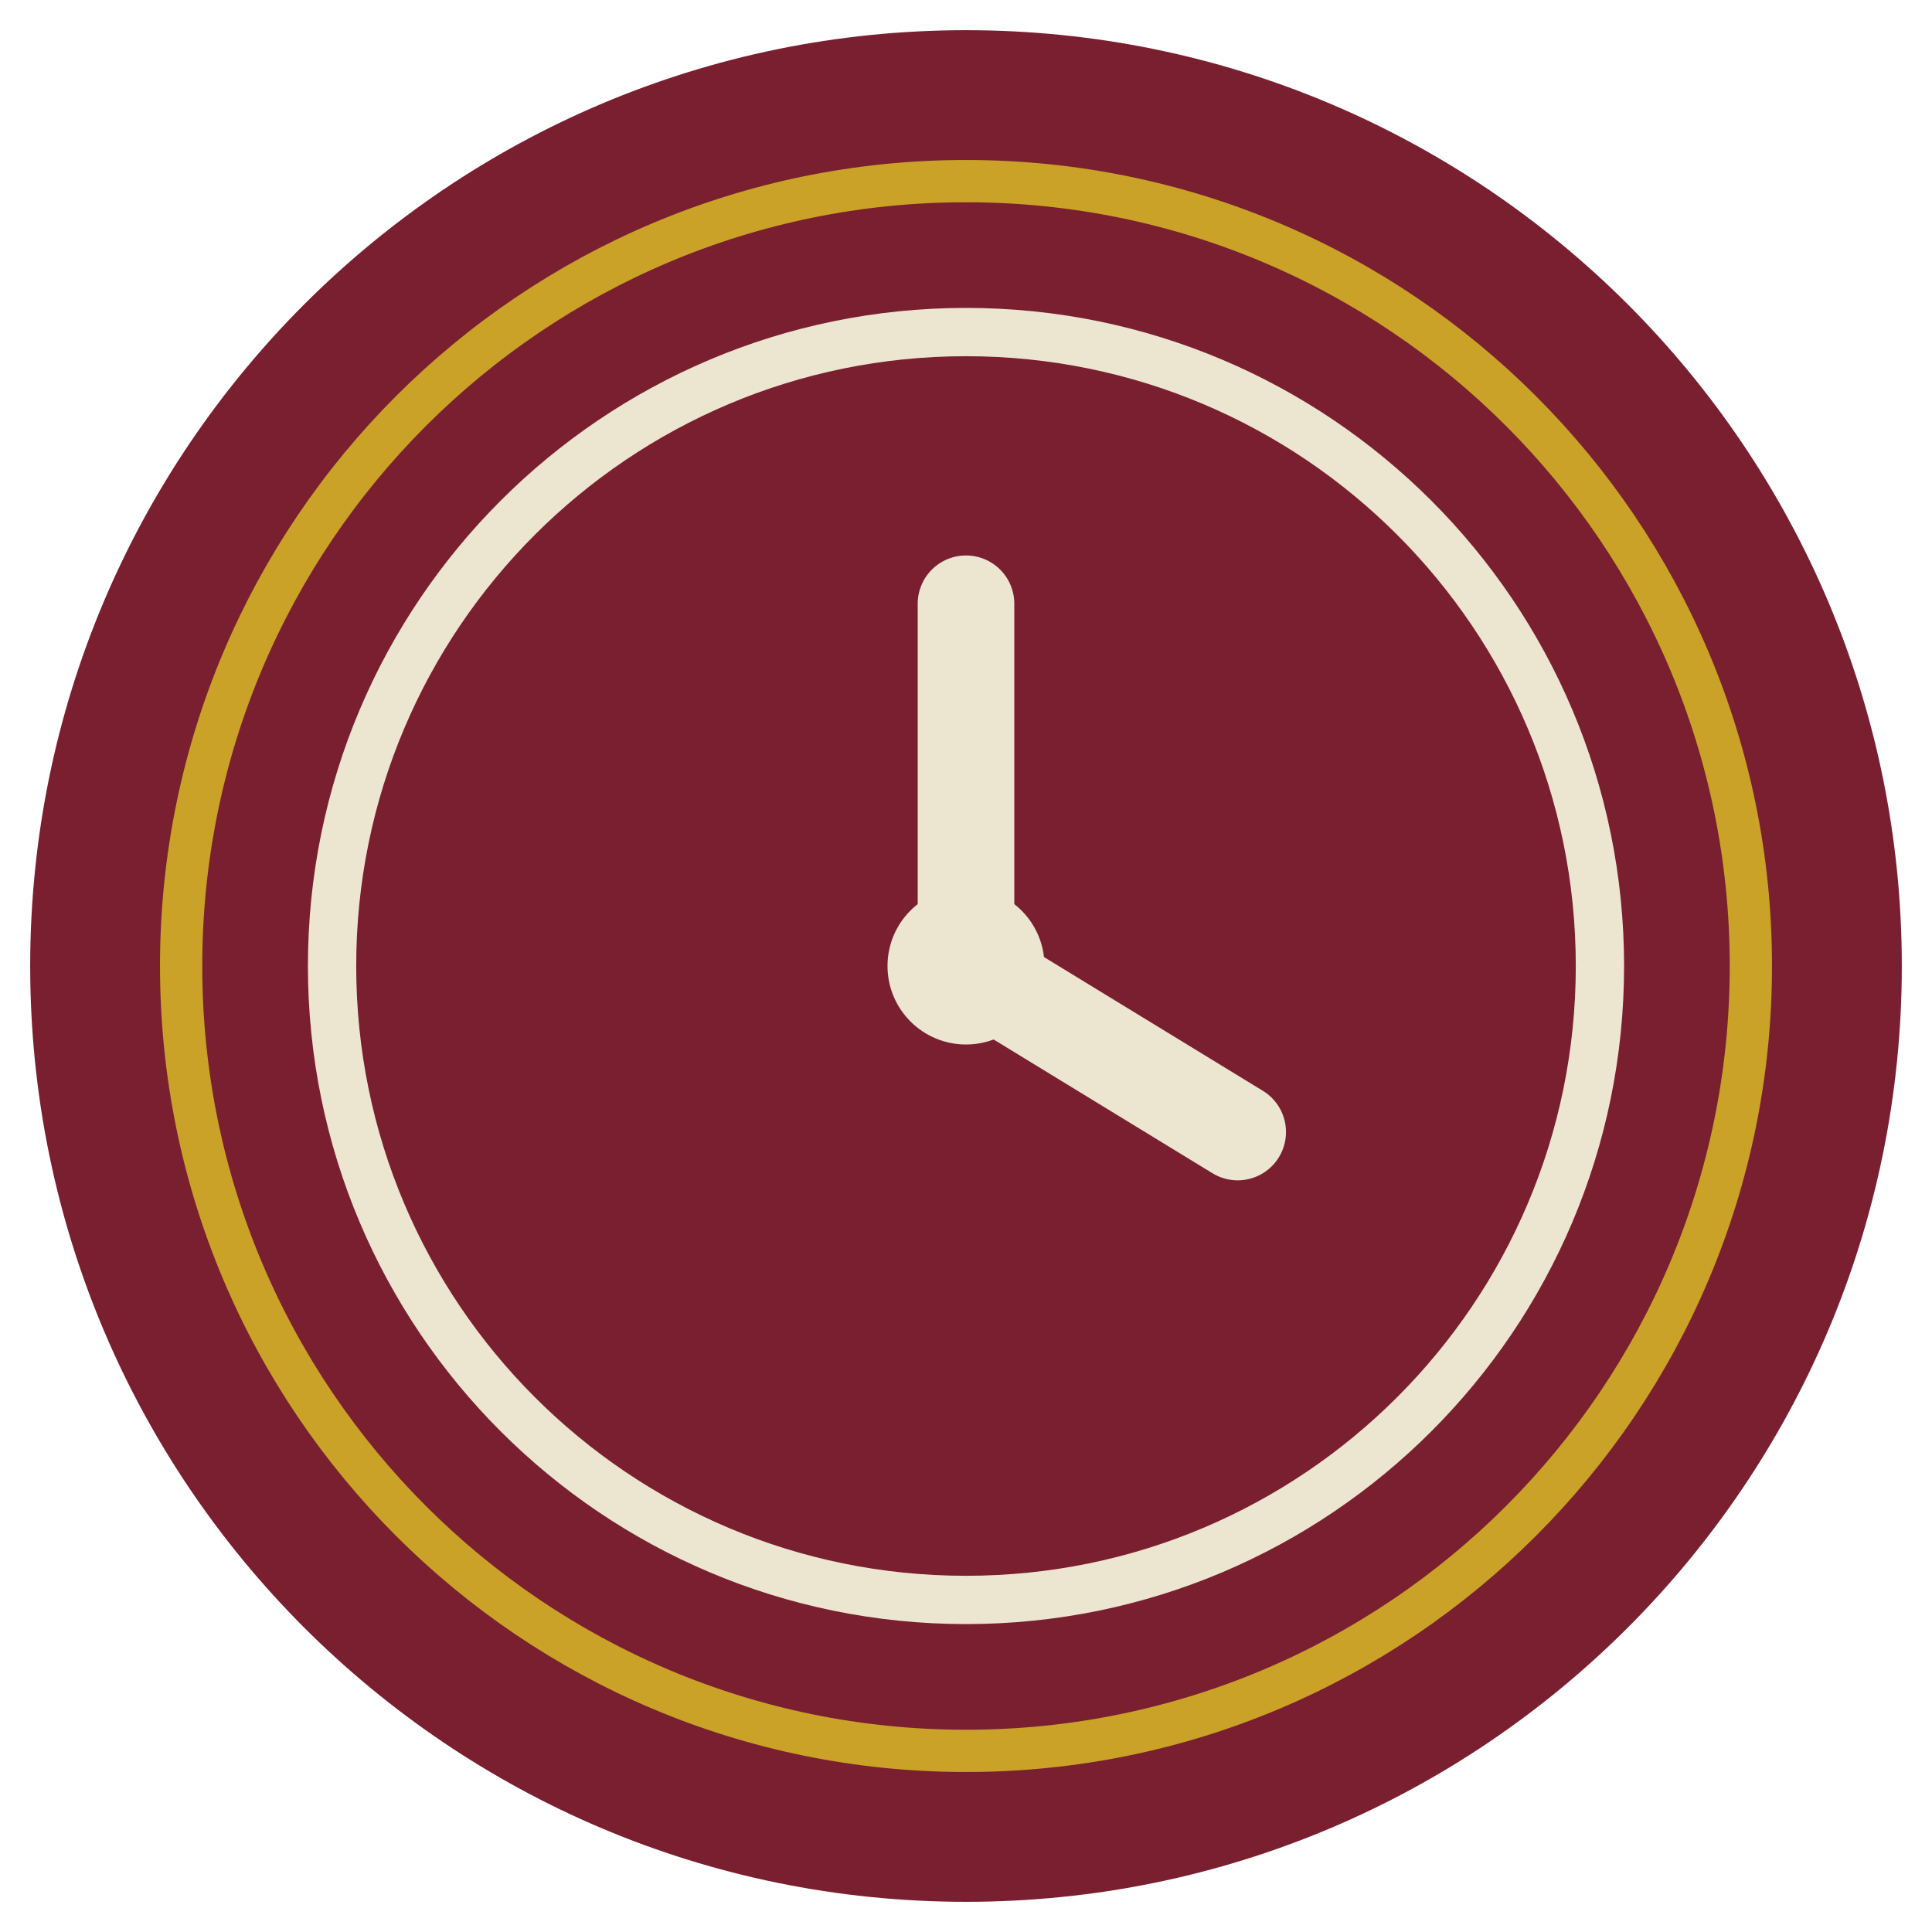
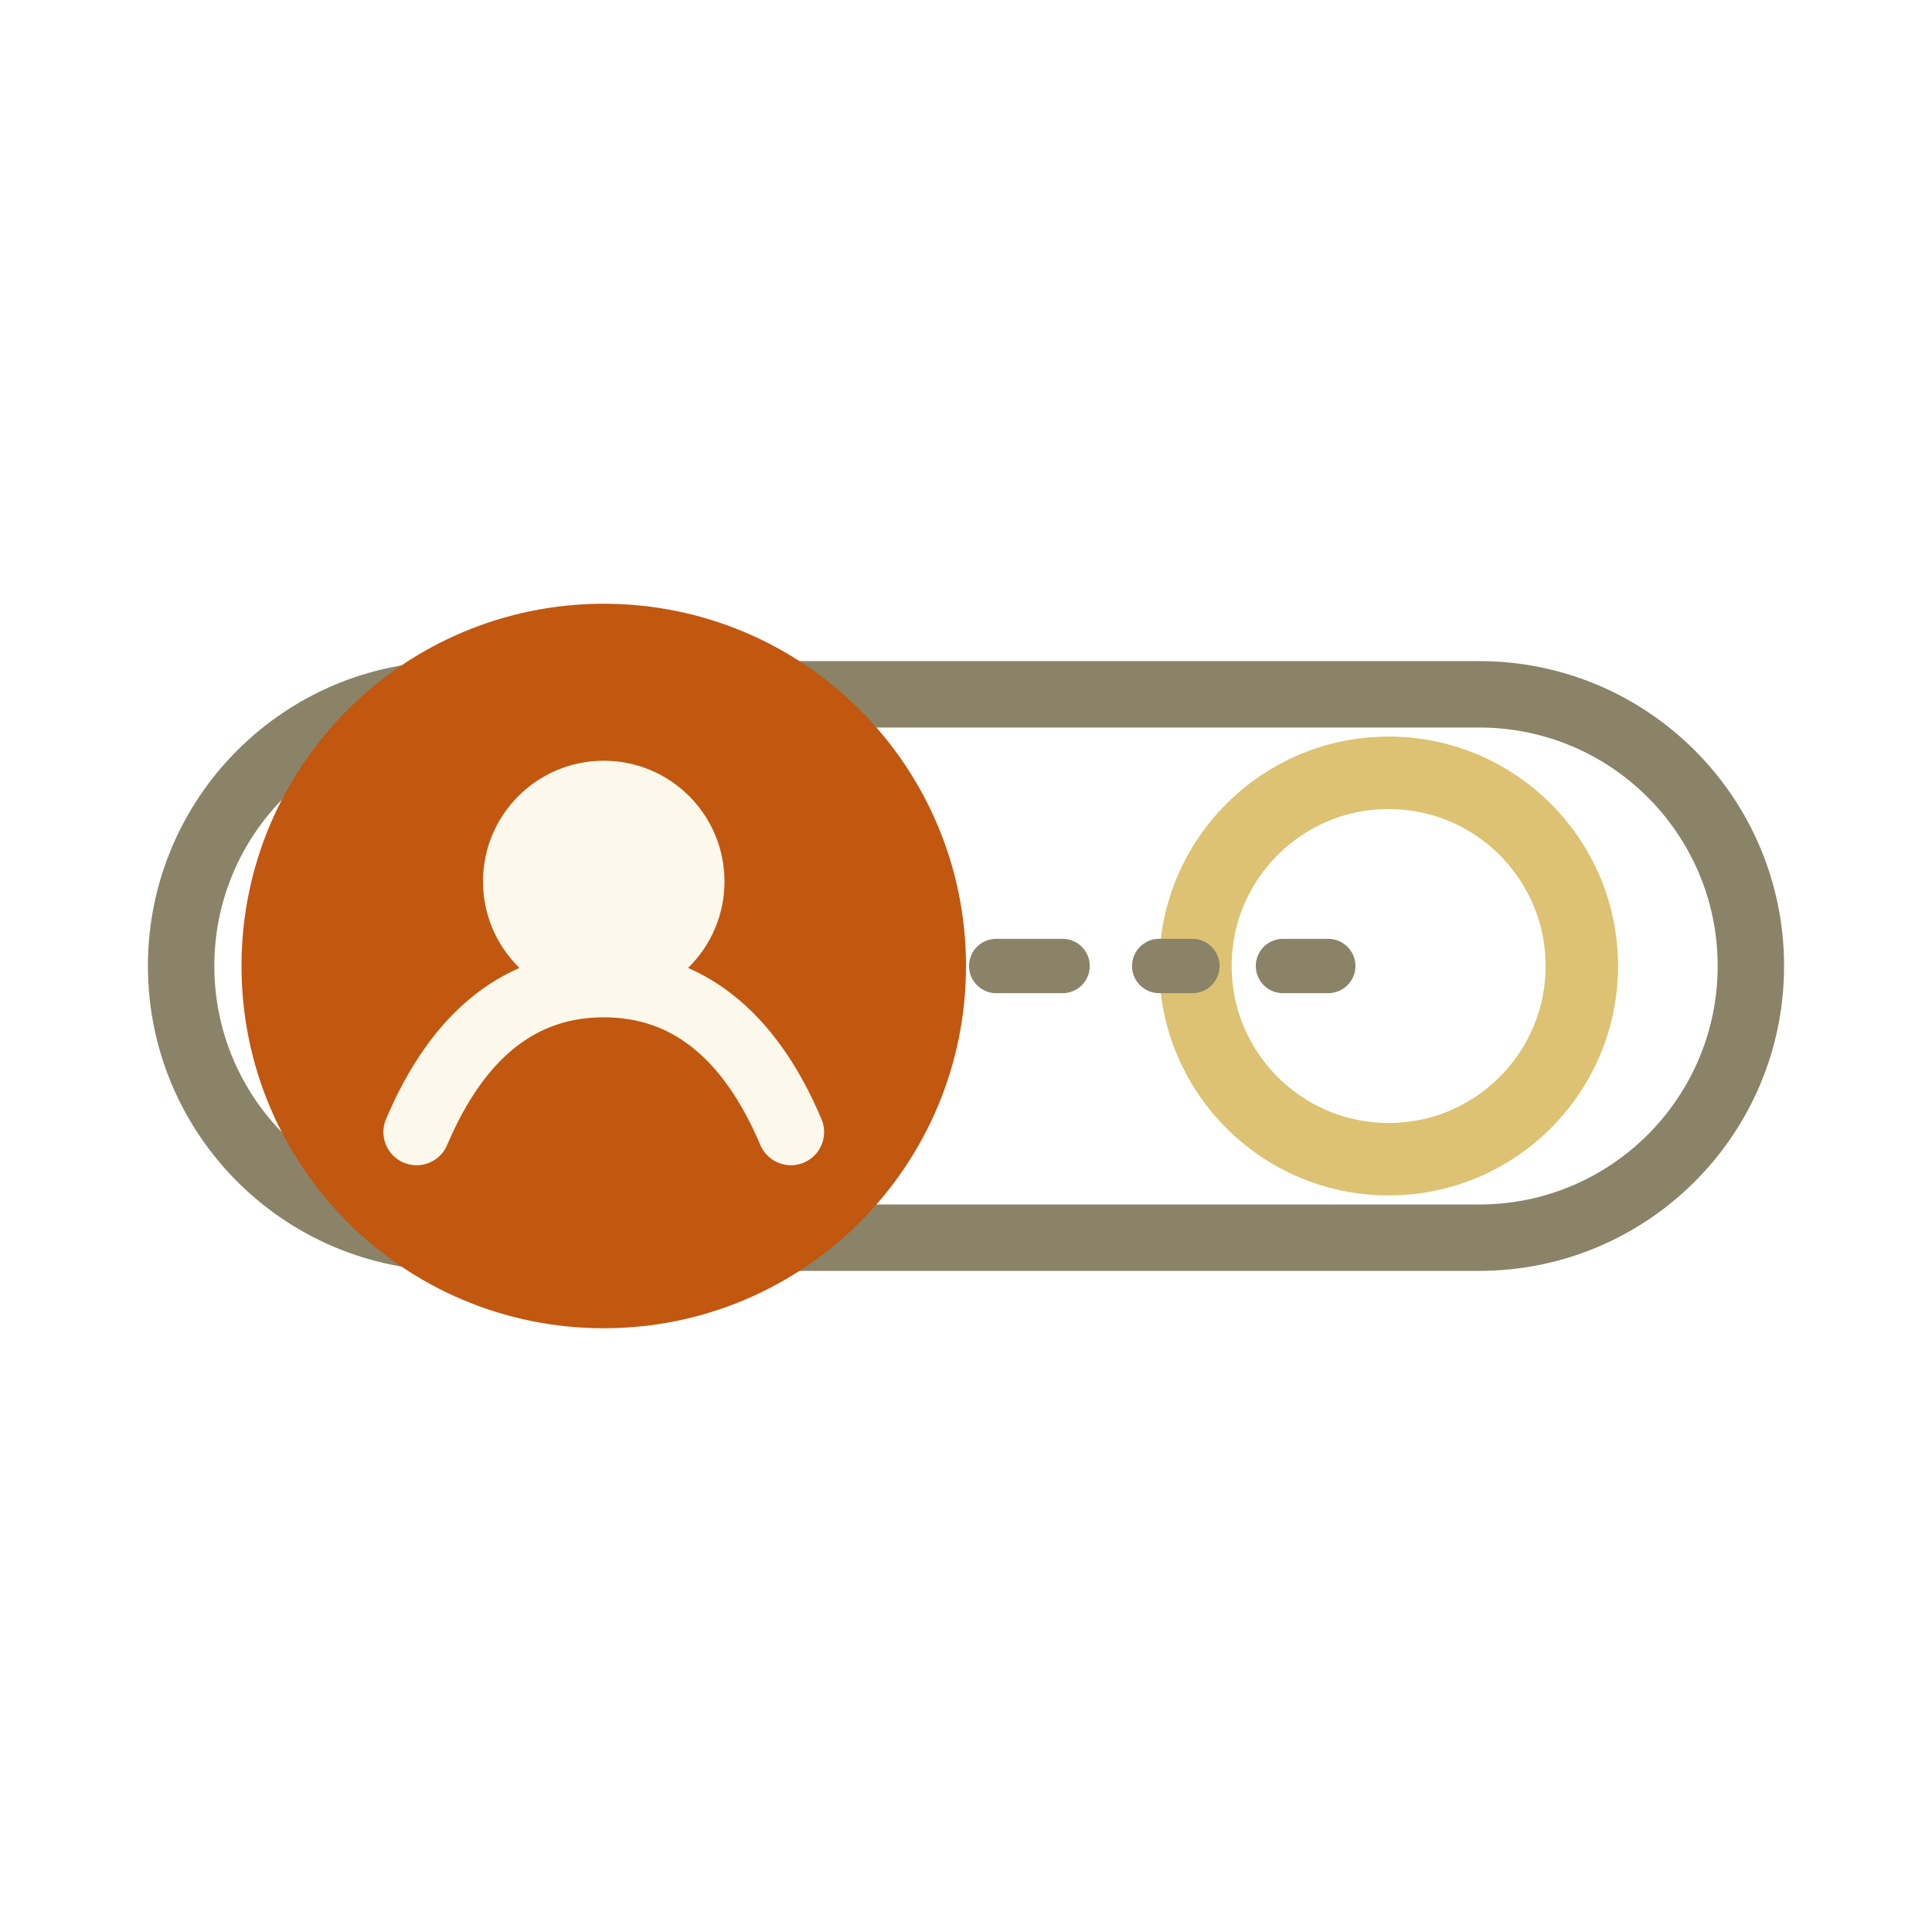
<svg xmlns="http://www.w3.org/2000/svg" viewBox="0 0 64 64" width="64" height="64">
-   <circle cx="32" cy="32" r="31" fill="#7a1f30" />
-   <circle cx="32" cy="32" r="26" fill="none" stroke="#c9a227" stroke-width="1.4" />
-   <circle cx="32" cy="32" r="21" fill="none" stroke="#ece5d0" stroke-width="1.6" />
-   <path d="M32 20v12l9 5.5" fill="none" stroke="#ece5d0" stroke-width="3.2" stroke-linecap="round" stroke-linejoin="round" />
-   <circle cx="32" cy="32" r="2.6" fill="#ece5d0" />
+   <rect x="6" y="23" width="52" height="18" rx="9" fill="none" stroke="#8a8368" stroke-width="2.2" />
+   <circle cx="20" cy="32" r="12" fill="#c2570f" />
+   <circle cx="20" cy="29.2" r="4" fill="#fdf8ec" />
+   <path d="M13.8 37.5c1.4-3.3 3.5-4.9 6.2-4.9s4.8 1.6 6.2 4.9" fill="none" stroke="#fdf8ec" stroke-width="2.2" stroke-linecap="round" />
+   <circle cx="46" cy="32" r="6.4" fill="none" stroke="#c9a227" stroke-width="2.4" opacity="0.65" />
+   <path d="M33 32h6.5M42.5 32h1.5" stroke="#8a8368" stroke-width="1.8" stroke-linecap="round" stroke-dasharray="2.2 3.2" />
</svg>
